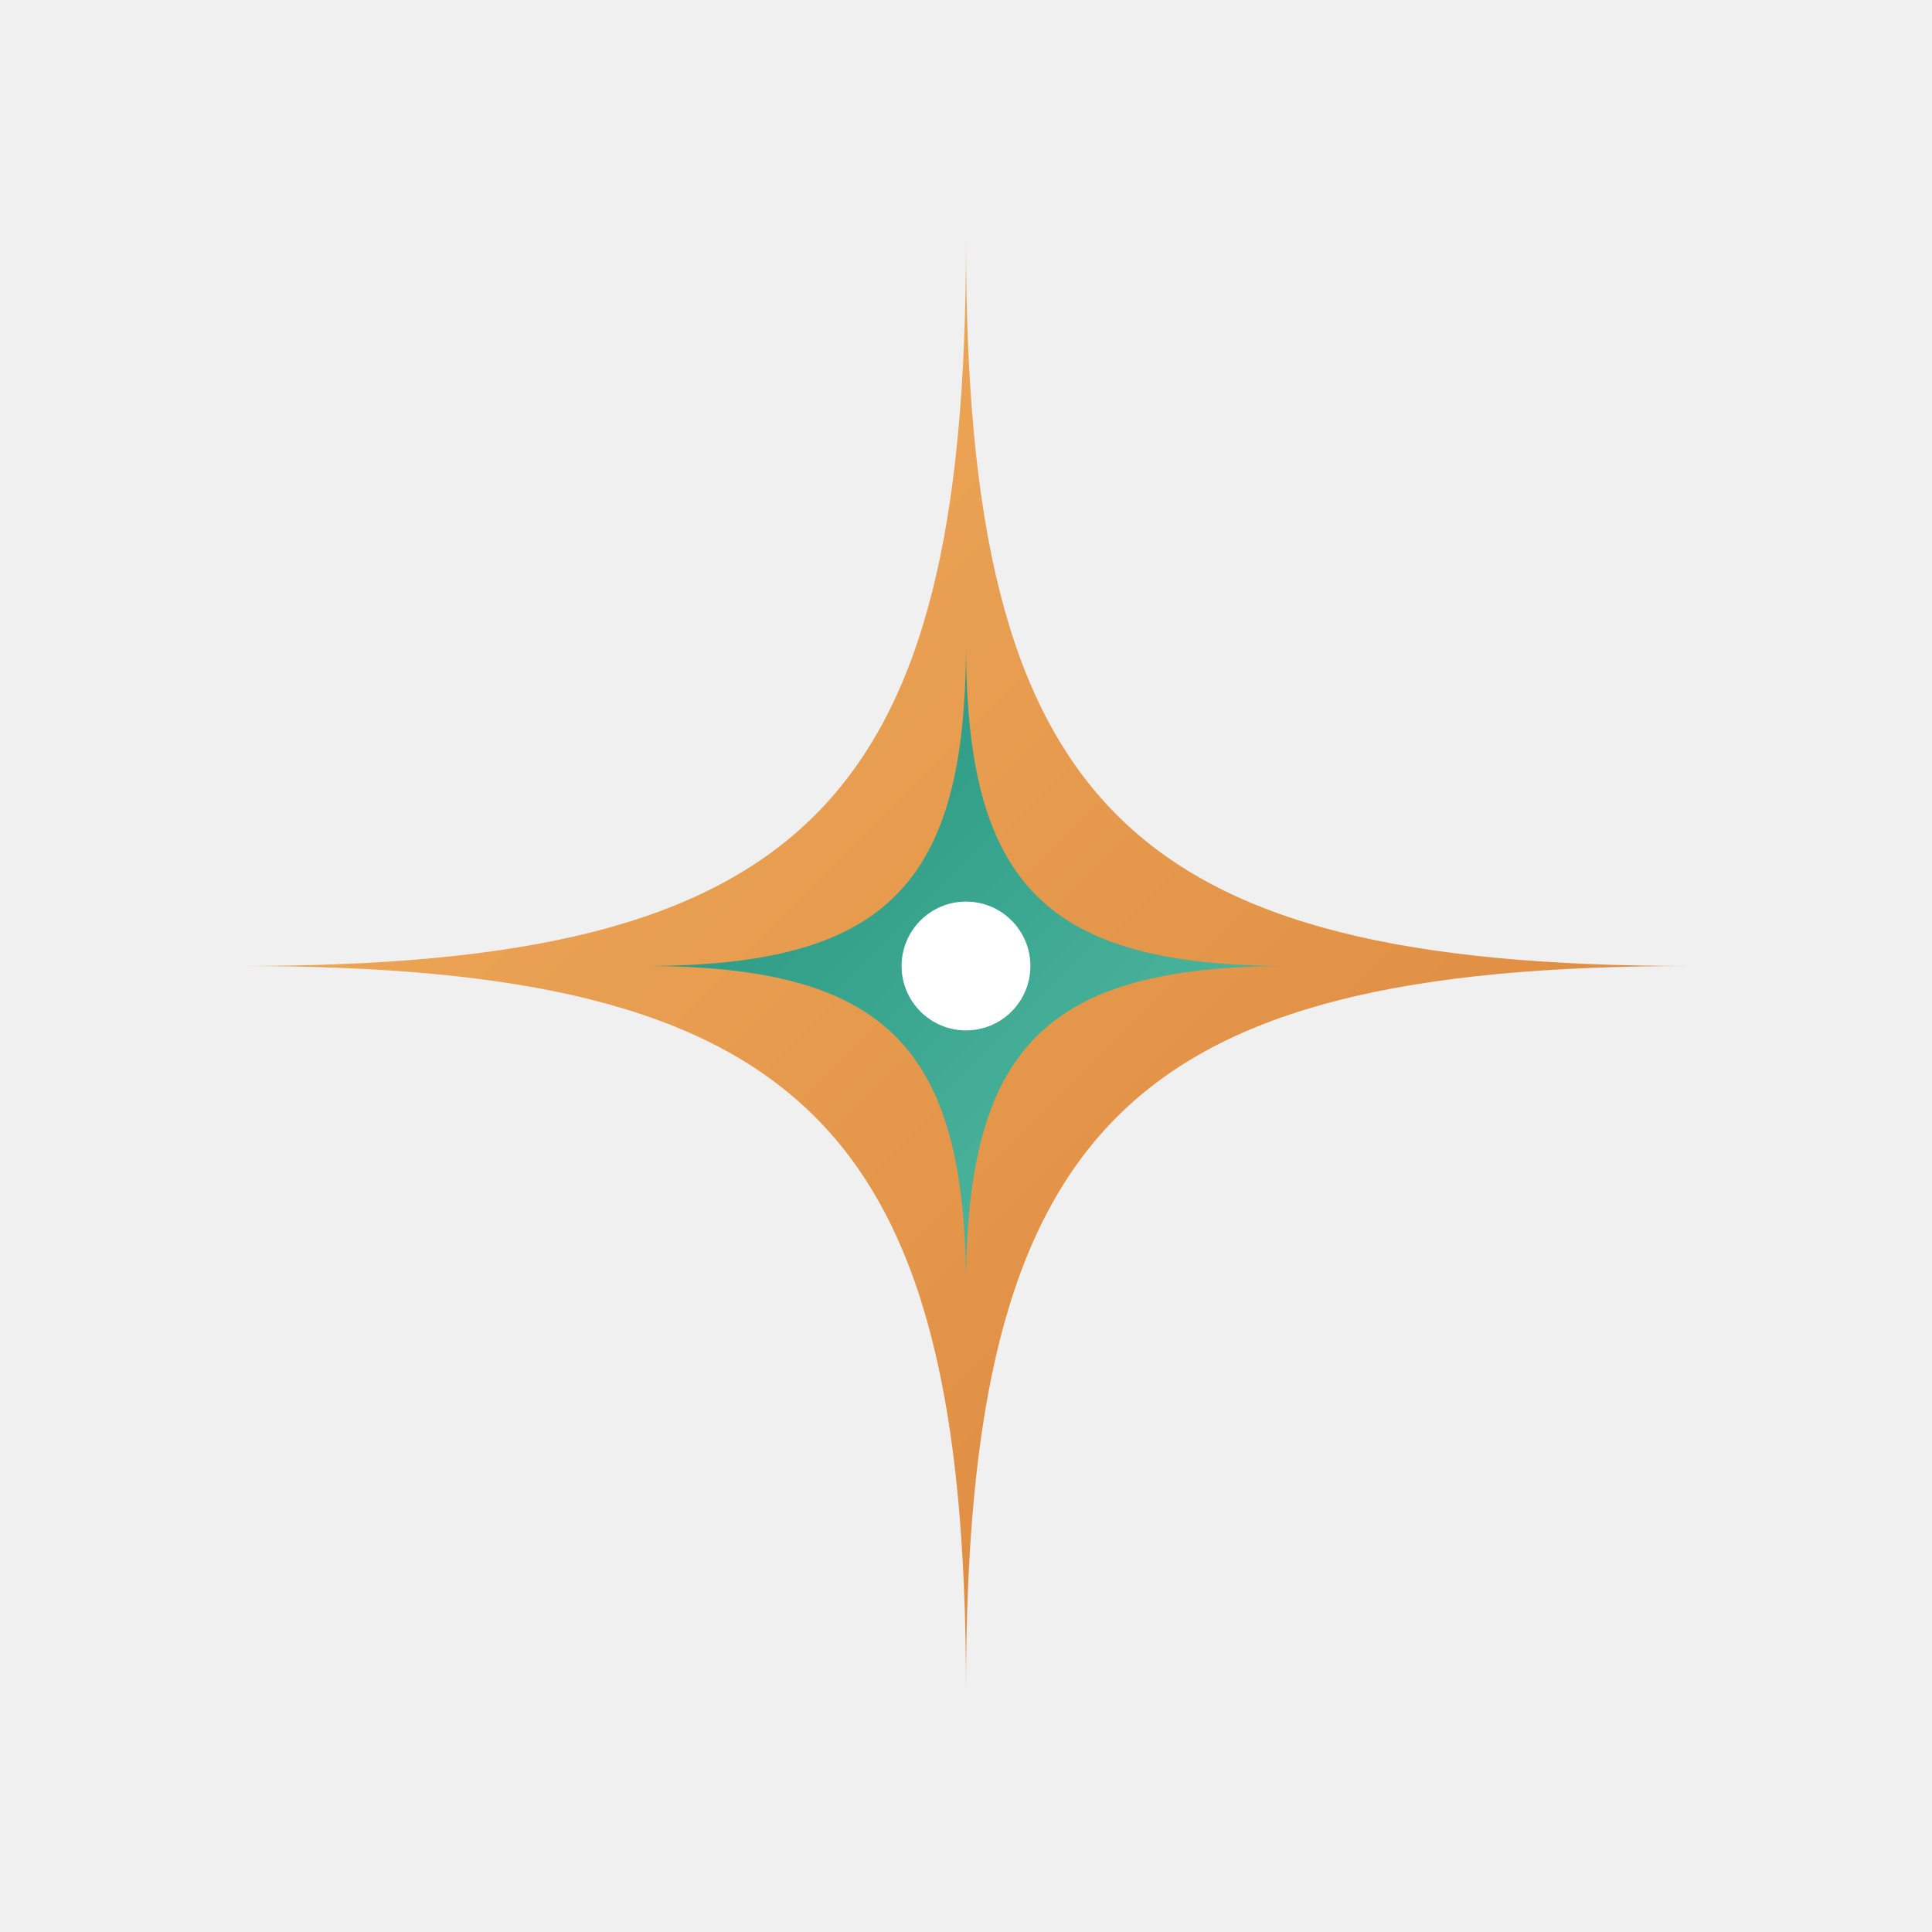
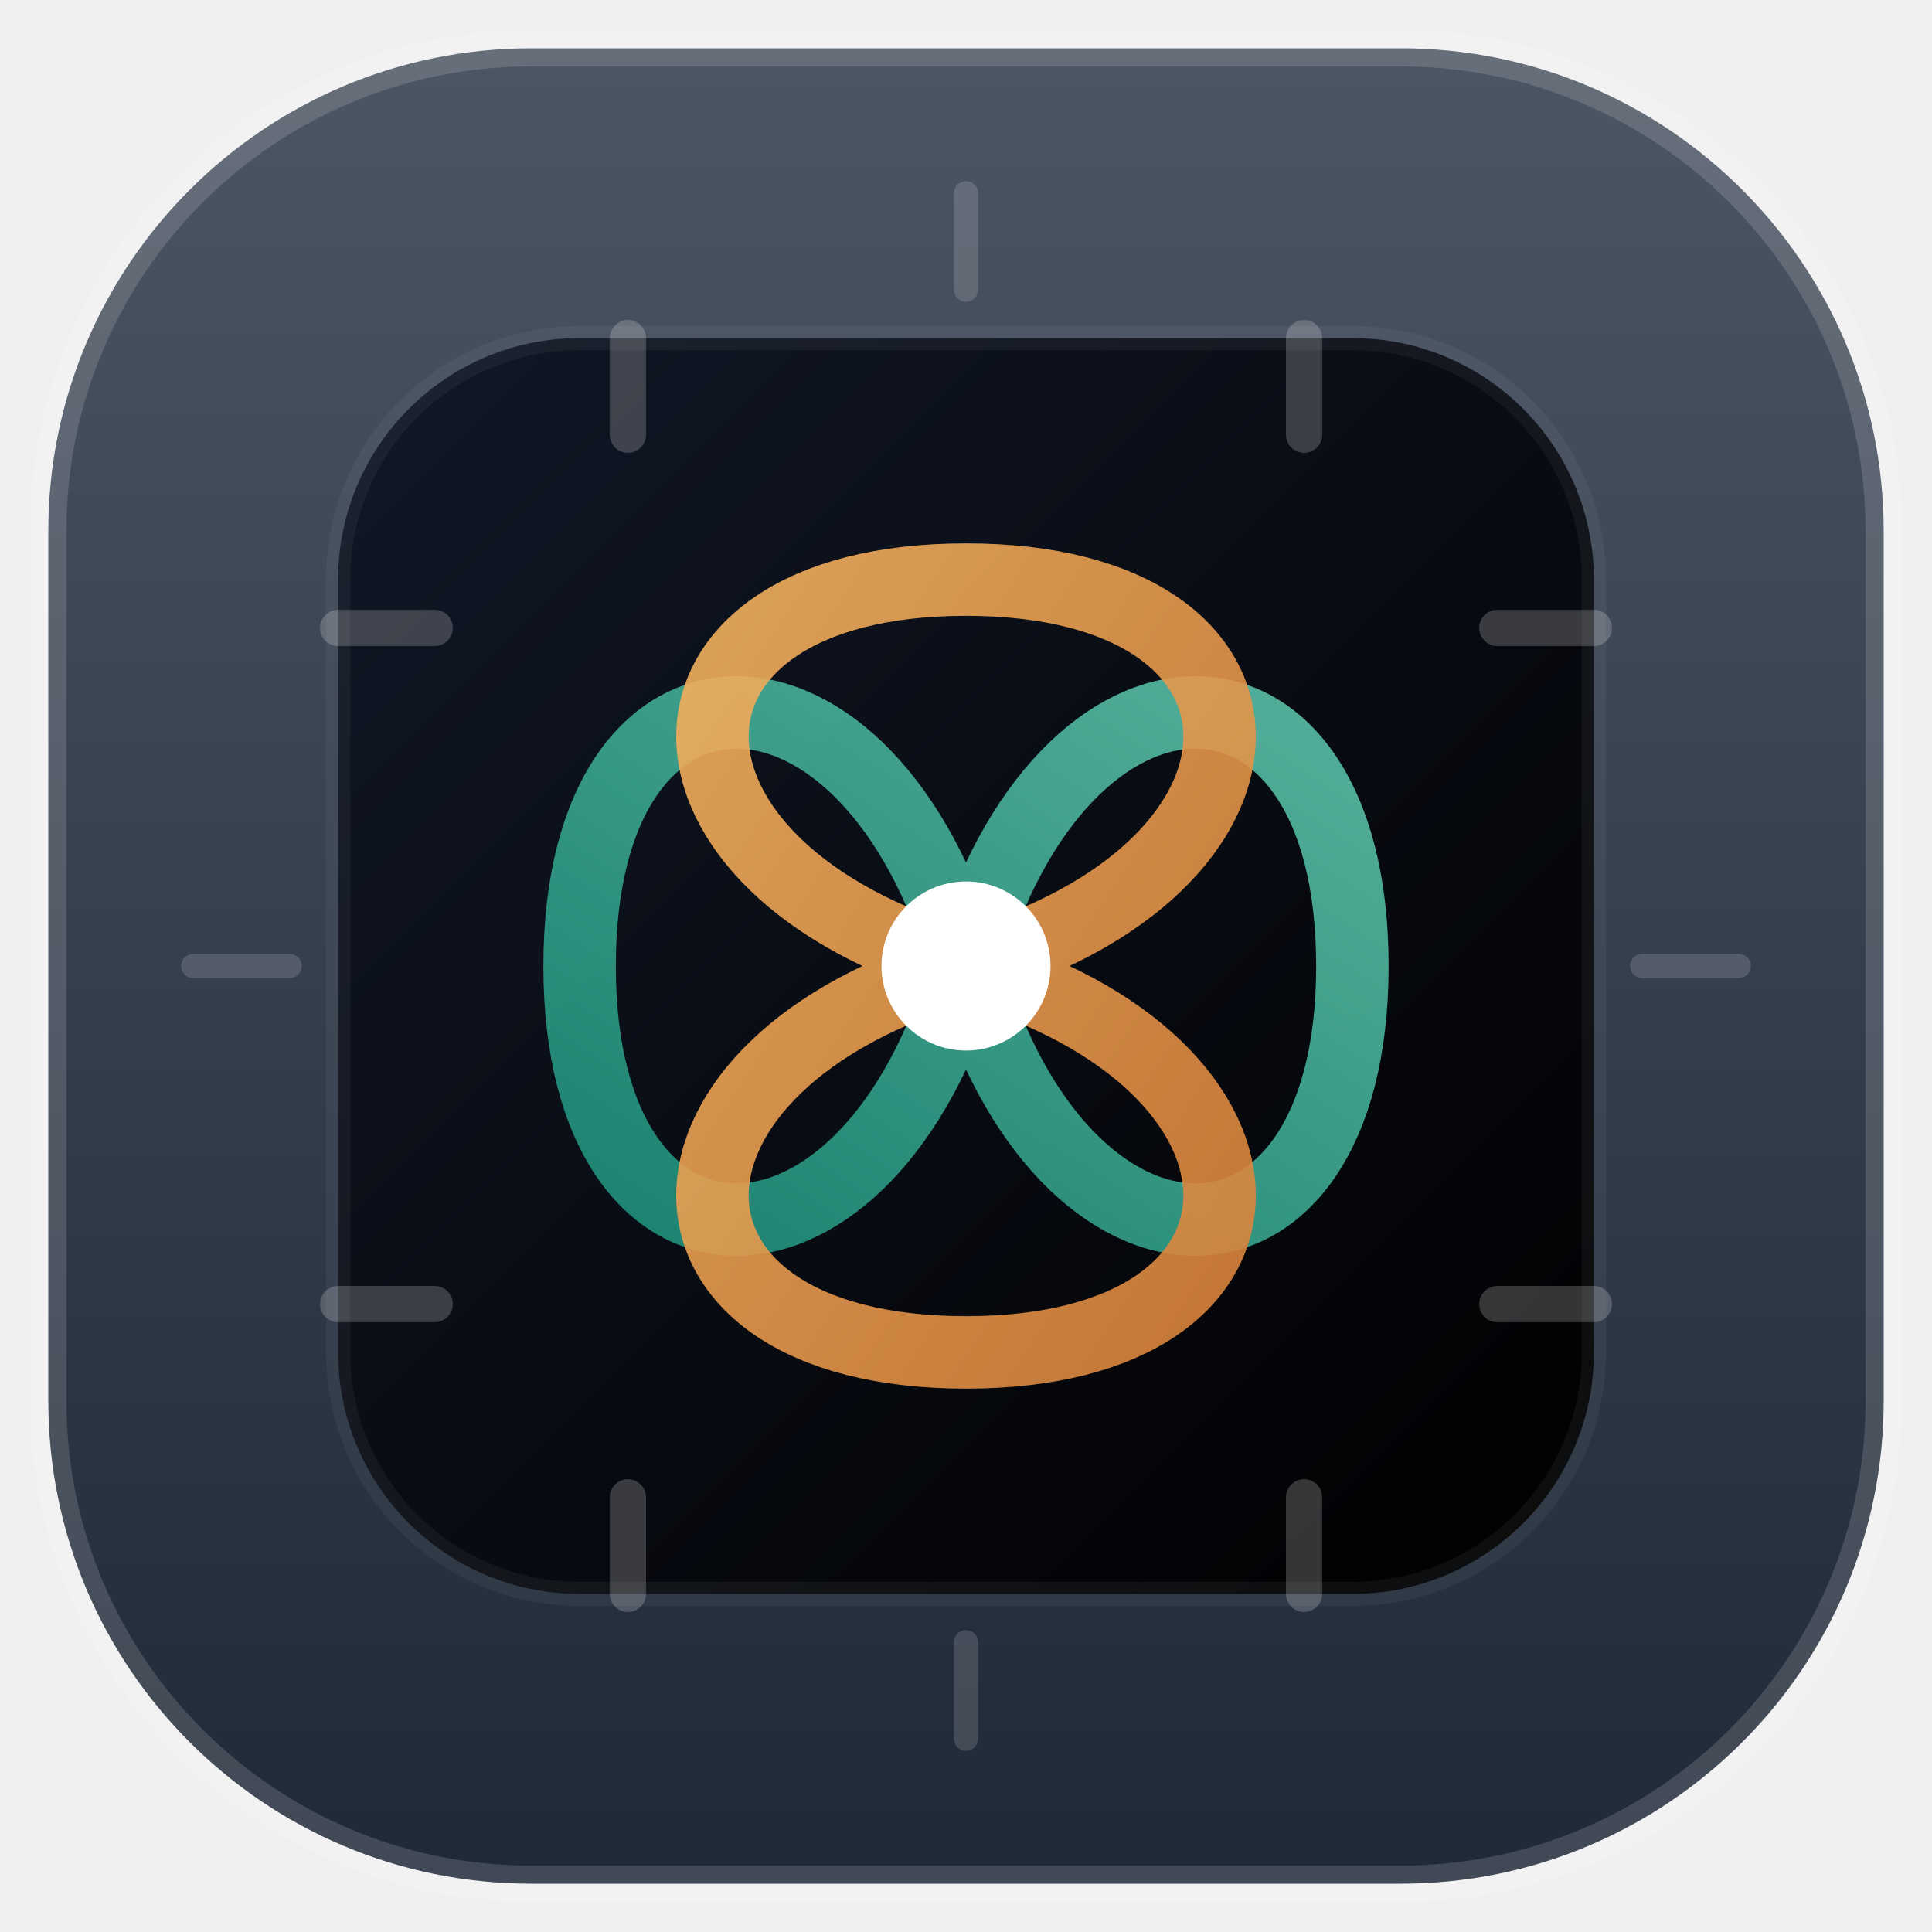
- <svg xmlns="http://www.w3.org/2000/svg" viewBox="0 0 120 120" fill="none">
+ <svg xmlns="http://www.w3.org/2000/svg" viewBox="20 20 80 80" fill="none">
  <defs>
-     <linearGradient id="grad-primary" x1="0%" y1="0%" x2="100%" y2="100%">
+     <linearGradient id="chip-case" x1="0%" y1="0%" x2="0%" y2="100%">
+       <stop offset="0%" stop-color="#4B5563" />
+       <stop offset="100%" stop-color="#1F2937" />
+     </linearGradient>
+     <linearGradient id="chip-core" x1="0%" y1="0%" x2="100%" y2="100%">
+       <stop offset="0%" stop-color="#111827" />
+       <stop offset="100%" stop-color="#000000" />
+     </linearGradient>
+     <linearGradient id="g-orange" x1="0%" y1="0%" x2="100%" y2="100%">
      <stop offset="0%" stop-color="#f2b05e" />
      <stop offset="100%" stop-color="#d9823b" />
    </linearGradient>
-     <linearGradient id="grad-secondary" x1="100%" y1="100%" x2="0%" y2="0%">
-       <stop offset="0%" stop-color="#5bc0a8" />
-       <stop offset="100%" stop-color="#1e8f7a" />
+     <linearGradient id="g-mint" x1="0%" y1="100%" x2="100%" y2="0%">
+       <stop offset="0%" stop-color="#1e8f7a" />
+       <stop offset="100%" stop-color="#5bc0a8" />
    </linearGradient>
  </defs>
-   <path d="M 60 15 C 60 50, 70 60, 105 60 C 70 60, 60 70, 60 105 C 60 70, 50 60, 15 60 C 50 60, 60 50, 60 15 Z" fill="url(#grad-primary)" />
-   <path d="M 60 40 C 60 55, 65 60, 80 60 C 65 60, 60 65, 60 80 C 60 65, 55 60, 40 60 C 55 60, 60 55, 60 40 Z" fill="url(#grad-secondary)" />
-   <circle cx="60" cy="60" r="4" fill="#ffffff" />
+   <rect x="22" y="22" width="76" height="76" rx="20" fill="url(#chip-case)" />
+   <rect x="22" y="22" width="76" height="76" rx="20" fill="none" stroke="rgba(255,255,255,0.15)" stroke-width="1.5" />
+   <rect x="34" y="34" width="52" height="52" rx="10" fill="url(#chip-core)" />
+   <rect x="34" y="34" width="52" height="52" rx="10" fill="none" stroke="rgba(255,255,255,0.05)" stroke-width="1" />
+   <path d="M 34 46 L 38 46 M 34 74 L 38 74" stroke="rgba(255,255,255,0.2)" stroke-width="1.5" stroke-linecap="round" />
+   <path d="M 86 46 L 82 46 M 86 74 L 82 74" stroke="rgba(255,255,255,0.2)" stroke-width="1.5" stroke-linecap="round" />
+   <path d="M 46 34 L 46 38 M 74 34 L 74 38" stroke="rgba(255,255,255,0.2)" stroke-width="1.5" stroke-linecap="round" />
+   <path d="M 46 86 L 46 82 M 74 86 L 74 82" stroke="rgba(255,255,255,0.2)" stroke-width="1.5" stroke-linecap="round" />
+   <path d="M 28 60 L 32 60 M 92 60 L 88 60 M 60 28 L 60 32 M 60 92 L 60 88" stroke="rgba(255,255,255,0.15)" stroke-width="1" stroke-linecap="round" />
+   <path d="M 44 60 C 44 46, 56 46, 60 60 C 64 74, 76 74, 76 60 C 76 46, 64 46, 60 60 C 56 74, 44 74, 44 60 Z" fill="none" stroke="url(#g-mint)" stroke-width="3" stroke-linecap="round" stroke-linejoin="round" opacity="0.9" />
+   <path d="M 60 44 C 74 44, 74 56, 60 60 C 46 64, 46 76, 60 76 C 74 76, 74 64, 60 60 C 46 56, 46 44, 60 44 Z" fill="none" stroke="url(#g-orange)" stroke-width="3" stroke-linecap="round" stroke-linejoin="round" opacity="0.9" />
+   <circle cx="60" cy="60" r="3.5" fill="#ffffff" />
</svg>
